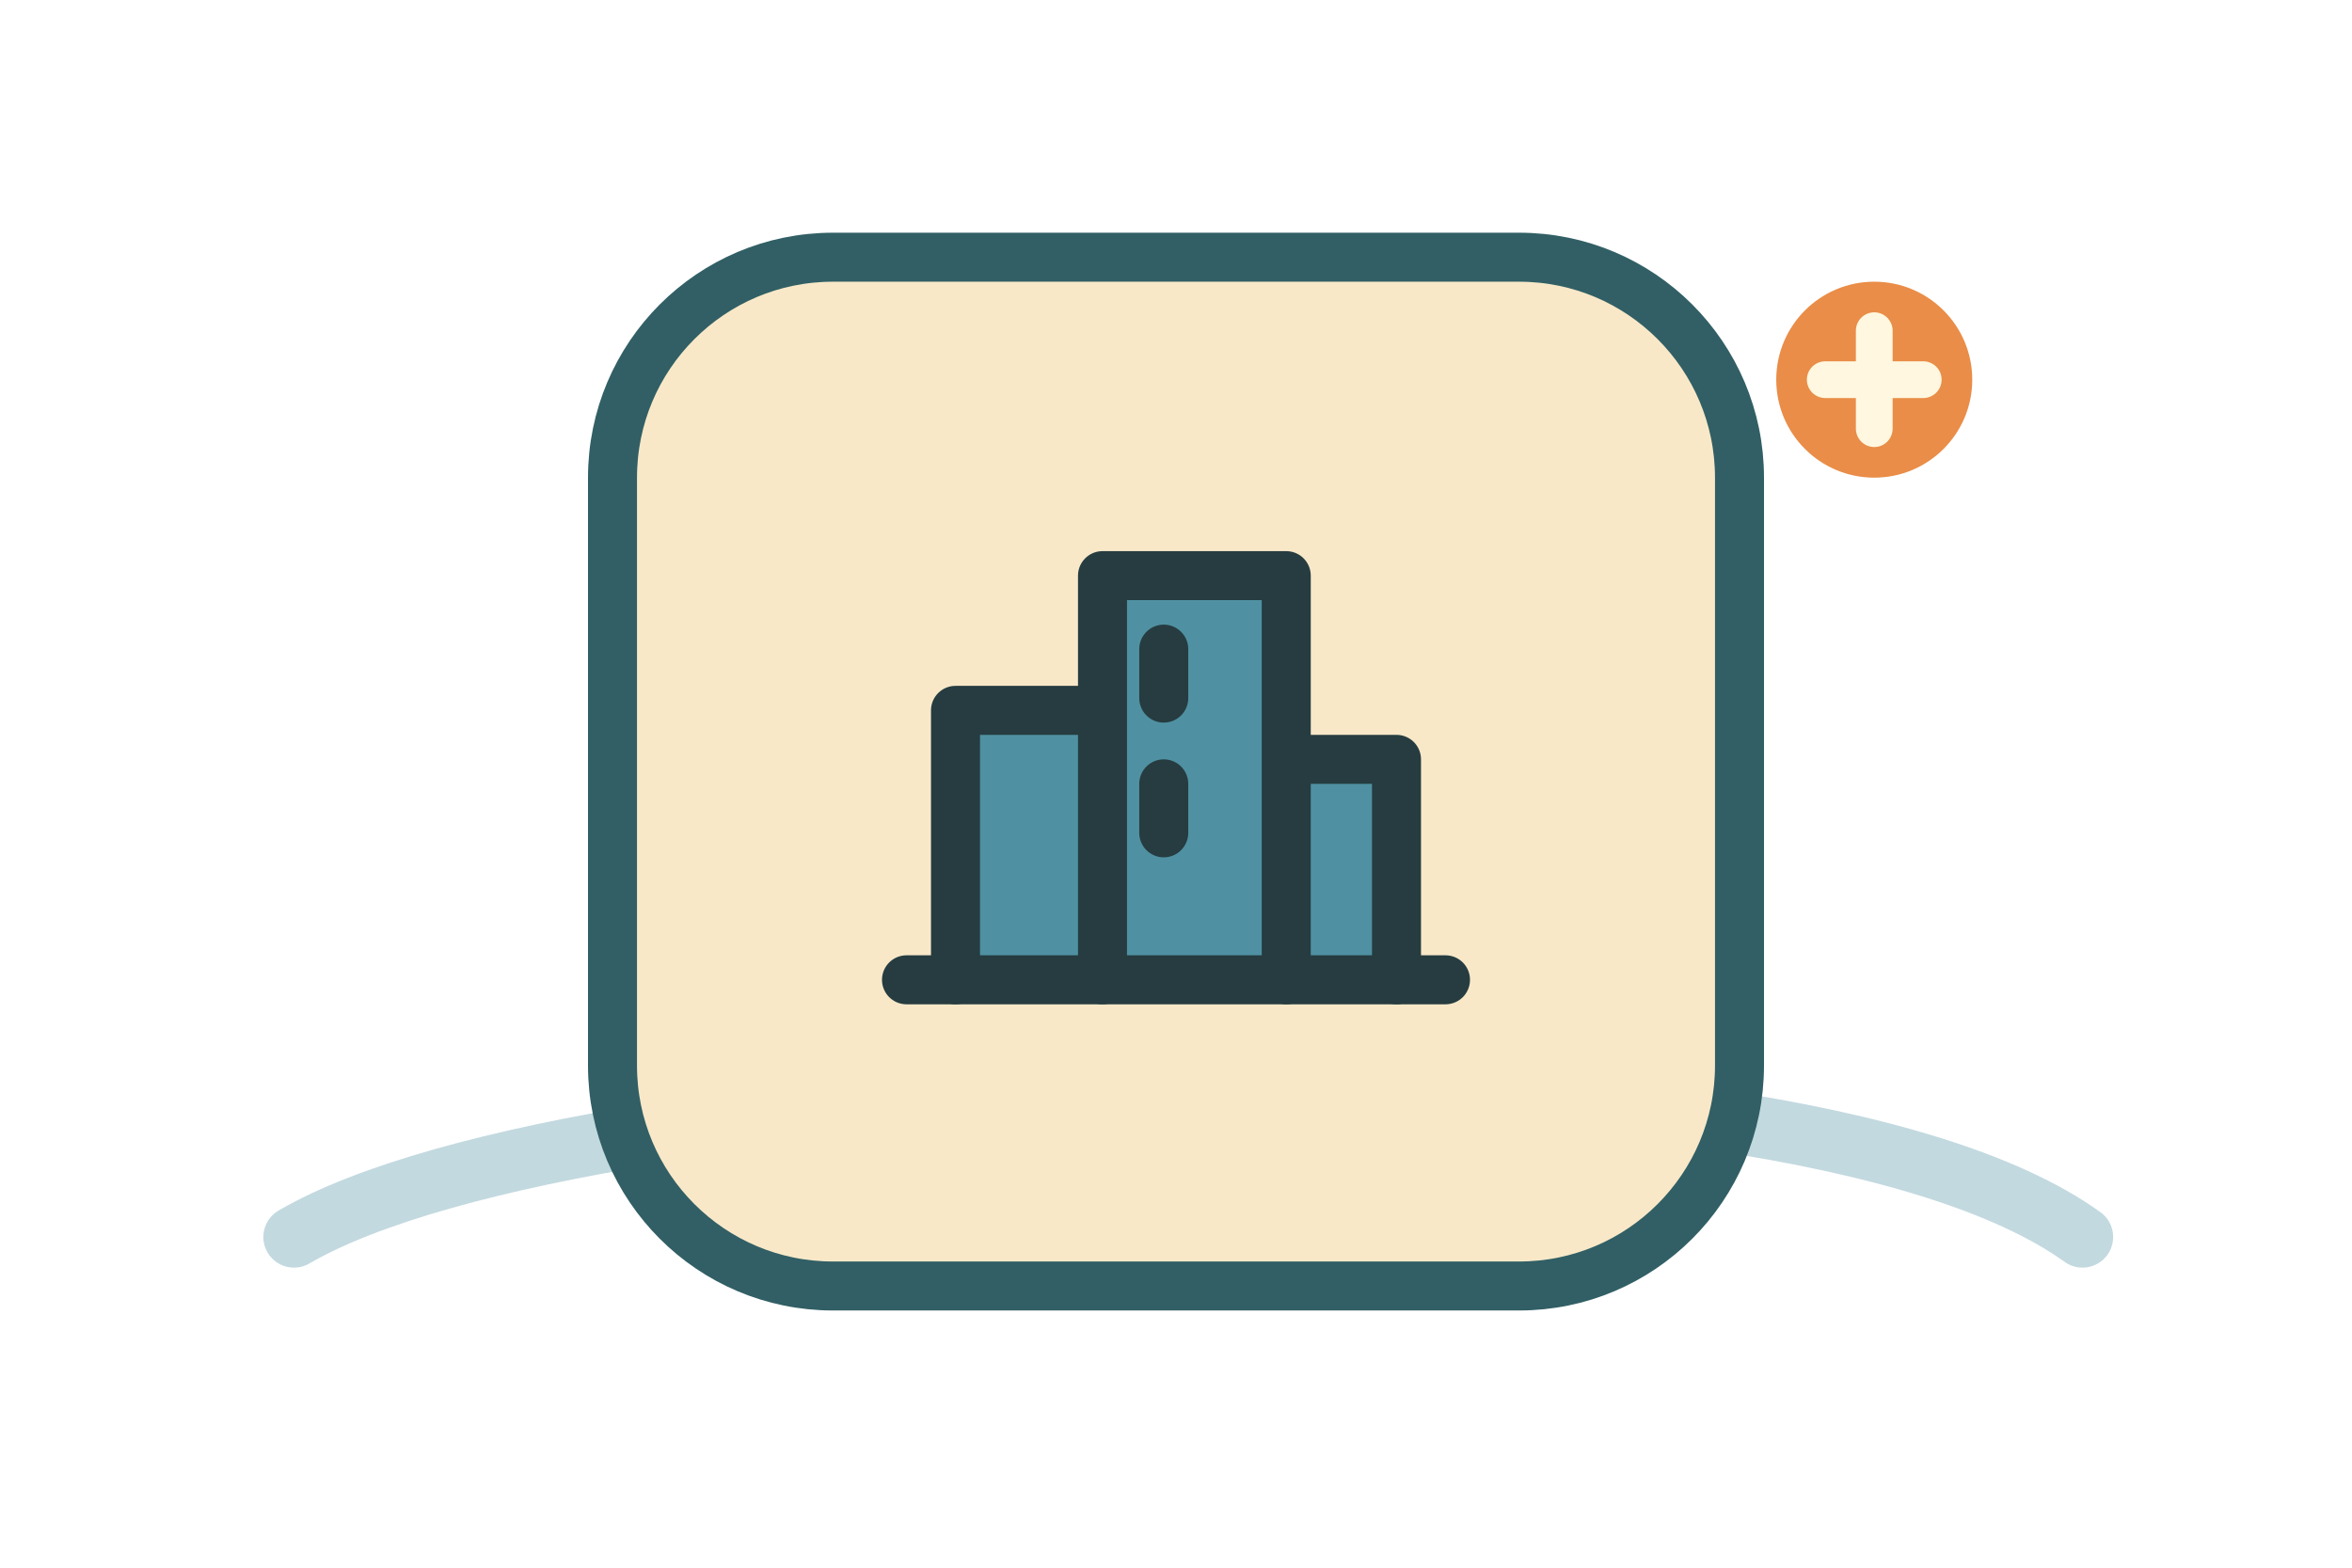
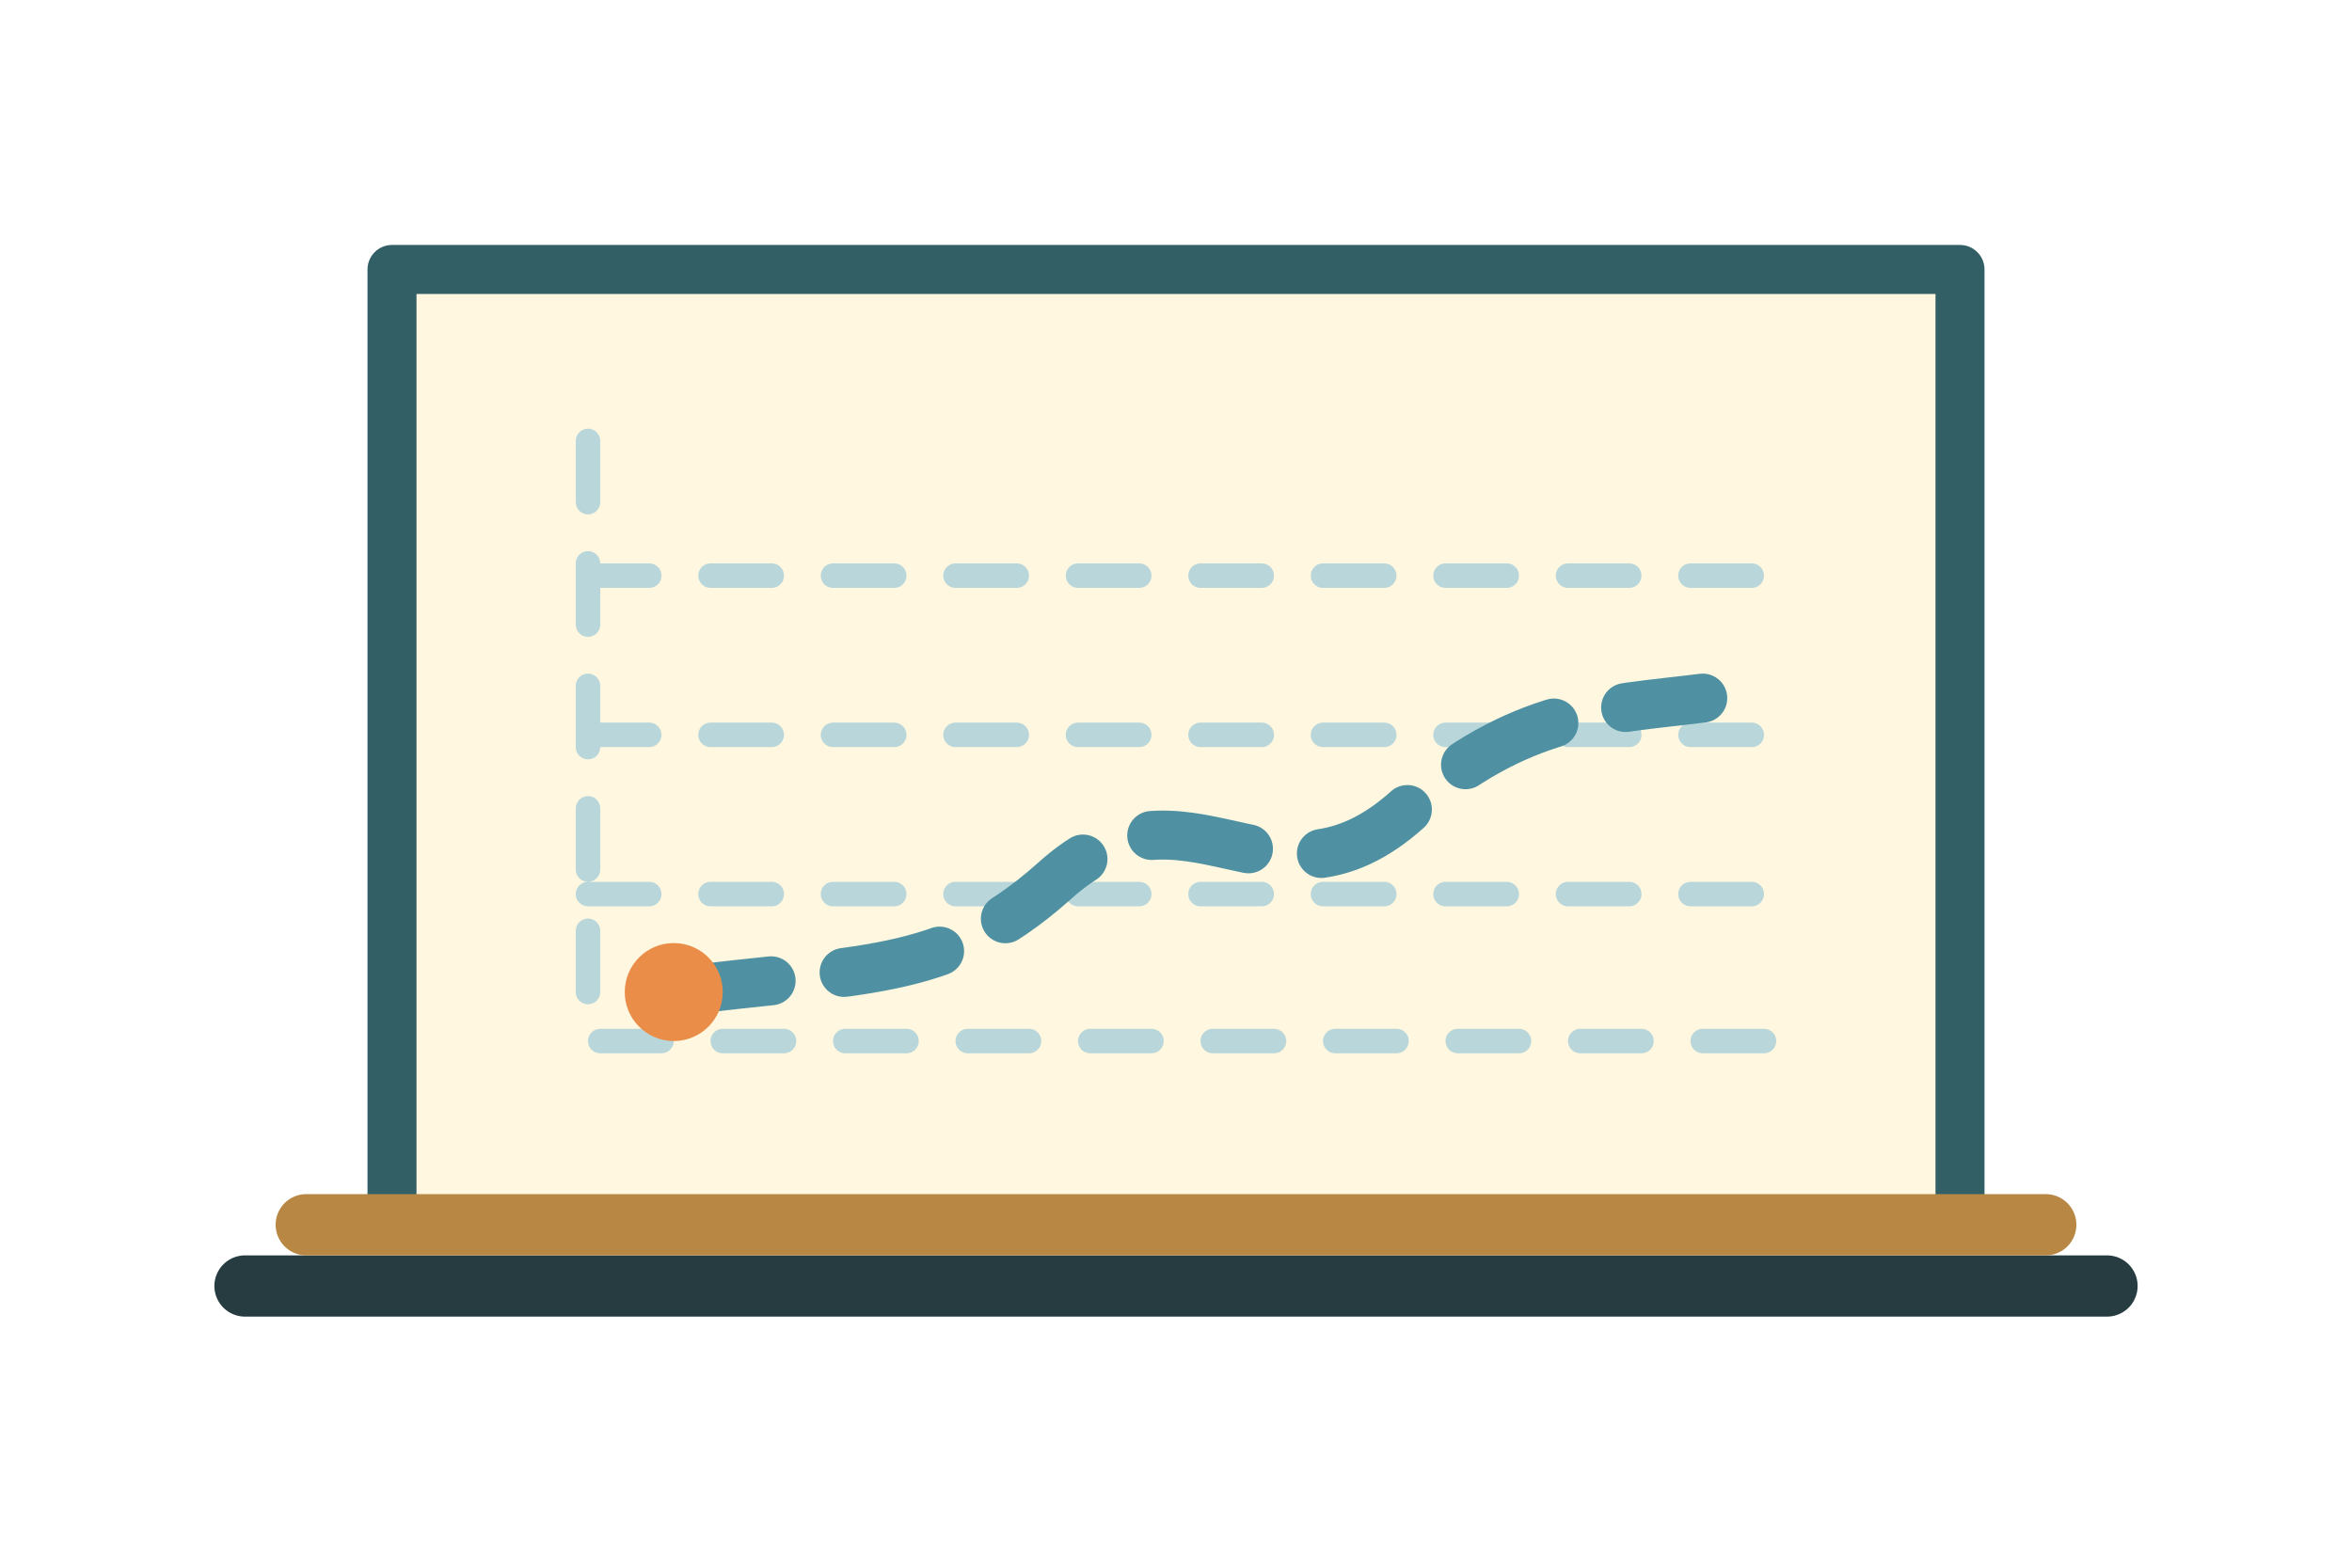
- <svg xmlns="http://www.w3.org/2000/svg" viewBox="0 0 192 128" role="img" aria-label="sales history">
-   <path d="M24 101c24-14 121-18 146 0" fill="none" stroke="#4f91a2" stroke-width="5" stroke-linecap="round" opacity=".35" />
-   <rect x="50" y="21" width="92" height="84" rx="18" fill="#f8e8c8" stroke="#315f65" stroke-width="4" />
-   <g transform="translate(64 31)" fill="none" stroke="#263c40" stroke-width="4" stroke-linecap="round" stroke-linejoin="round">
-     <path d="M14 49V27h12v22M26 49V16h15v33M41 49V31h9v18" fill="#4f91a2" />
-     <path d="M10 49h44M31 22v4m0 7v4" />
-   </g>
-   <circle cx="153" cy="31" r="8" fill="#e98d48" />
-   <path d="M149 31h8M153 27v8" stroke="#fff7df" stroke-width="3" stroke-linecap="round" />
+ <svg xmlns="http://www.w3.org/2000/svg" viewBox="0 0 192 128" role="img" aria-labelledby="title">
+   <path d="M20 105h152" stroke="#263c40" stroke-width="5" stroke-linecap="round" />
+   <path d="M32 22h128v78H32Z" fill="#fff7df" stroke="#315f65" stroke-width="4" stroke-linejoin="round" />
+   <path d="M48 36v49h97M48 73h97M48 60h97M48 47h97" fill="none" stroke="#b9d7db" stroke-width="2" stroke-linecap="round" stroke-dasharray="5 5" />
+   <path d="M55 81c15-2 22-1 31-9 11-10 18 4 29-6 9-8 16-8 24-9" fill="none" stroke="#4f91a2" stroke-width="4" stroke-linecap="round" stroke-dasharray="8 6" />
+   <circle cx="55" cy="81" r="4" fill="#e98d48" />
+   <path d="M25 100h142" stroke="#b88743" stroke-width="5" stroke-linecap="round" />
</svg>
